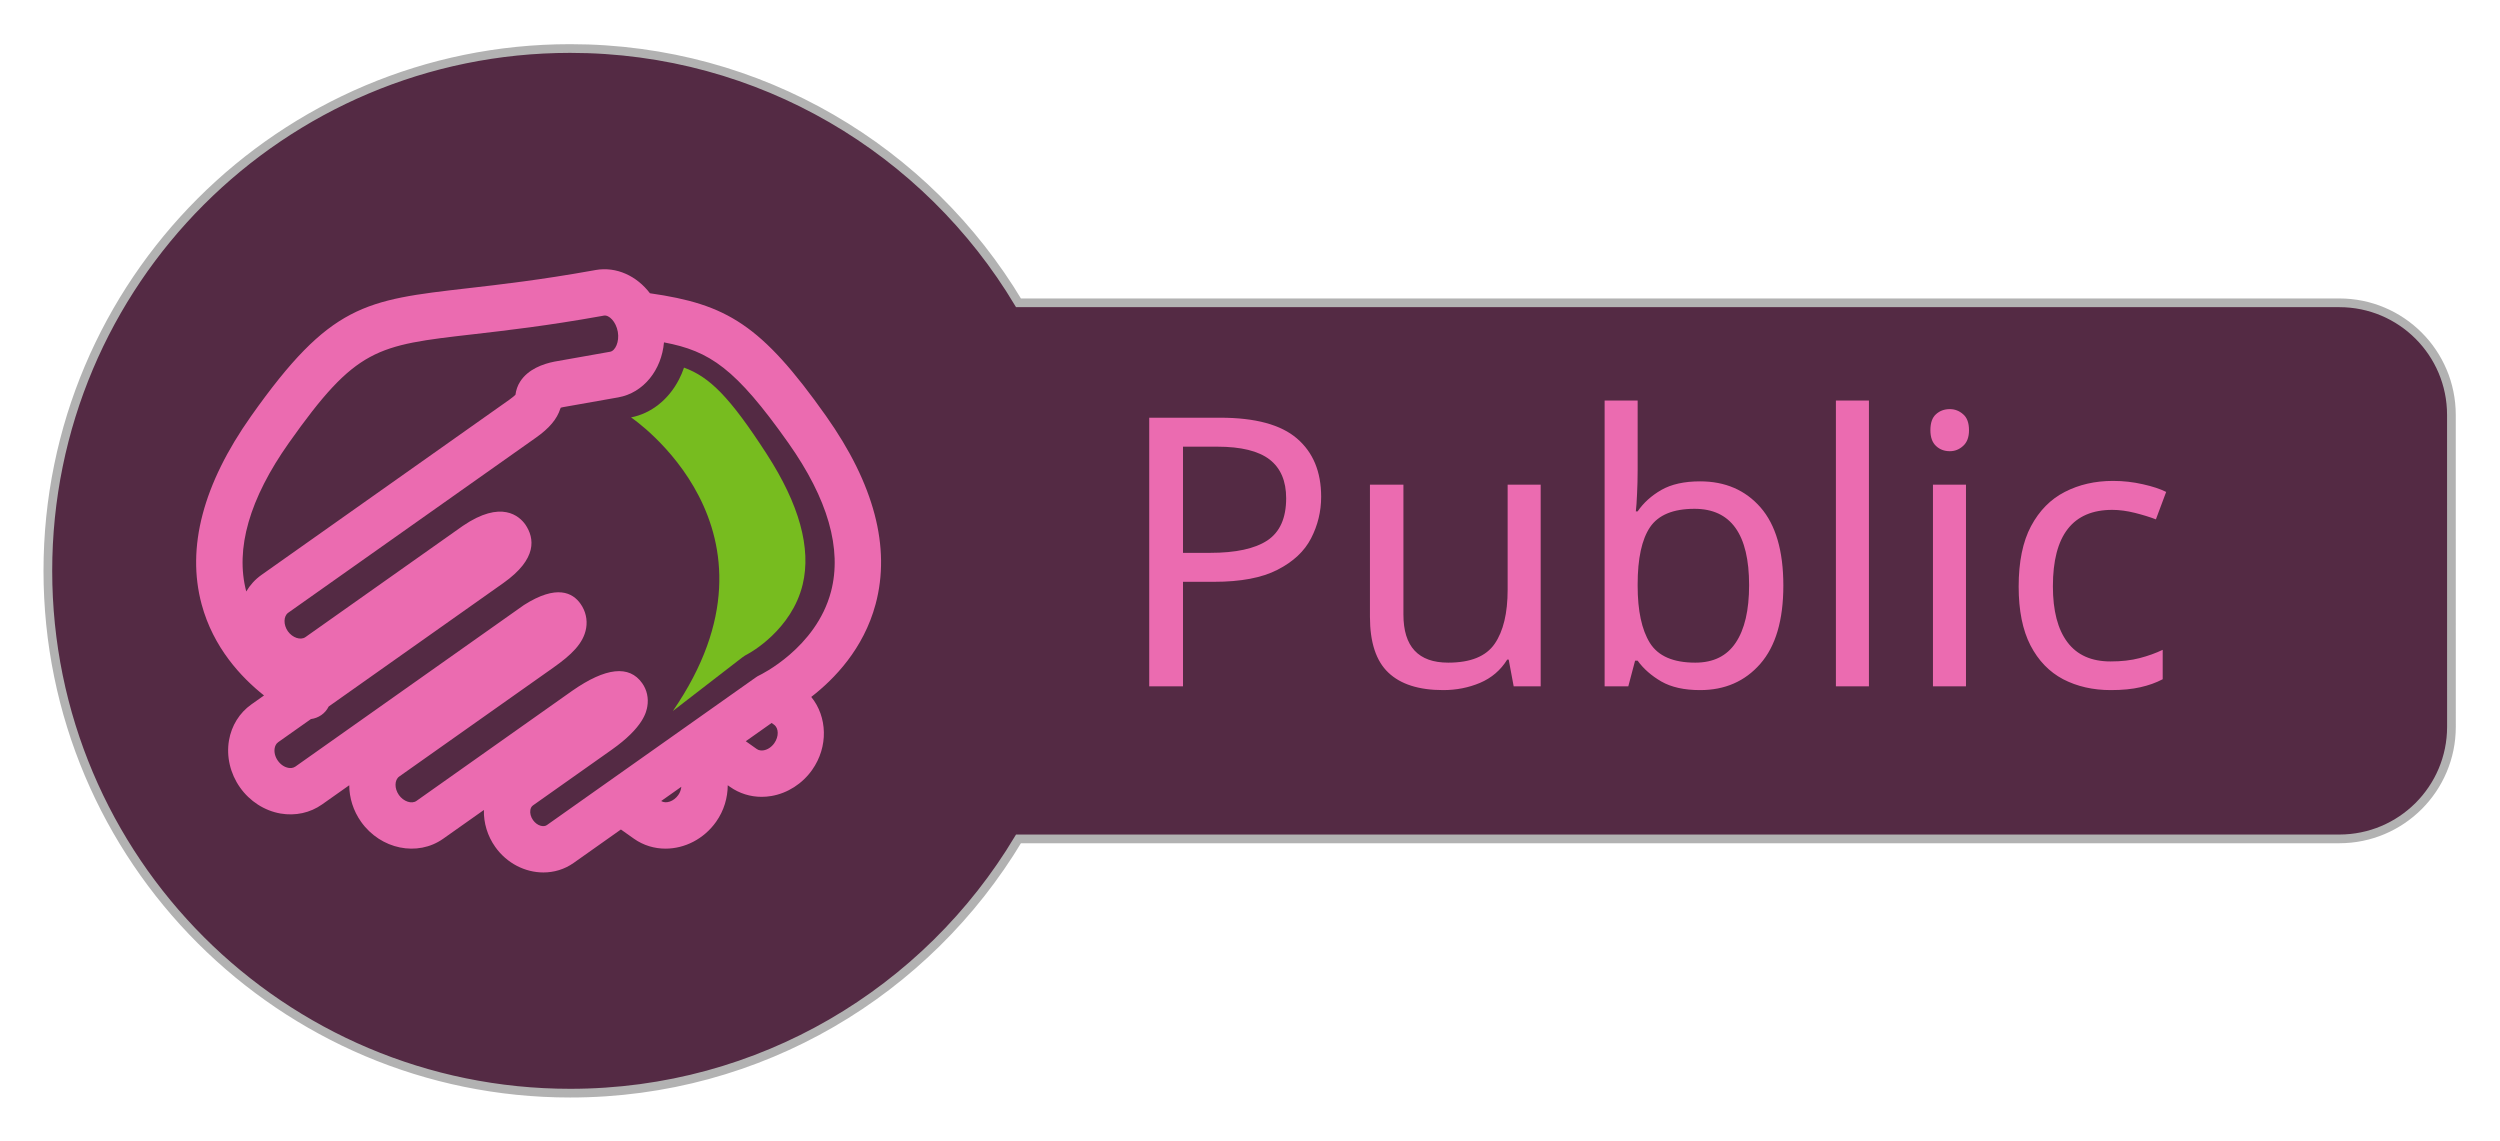
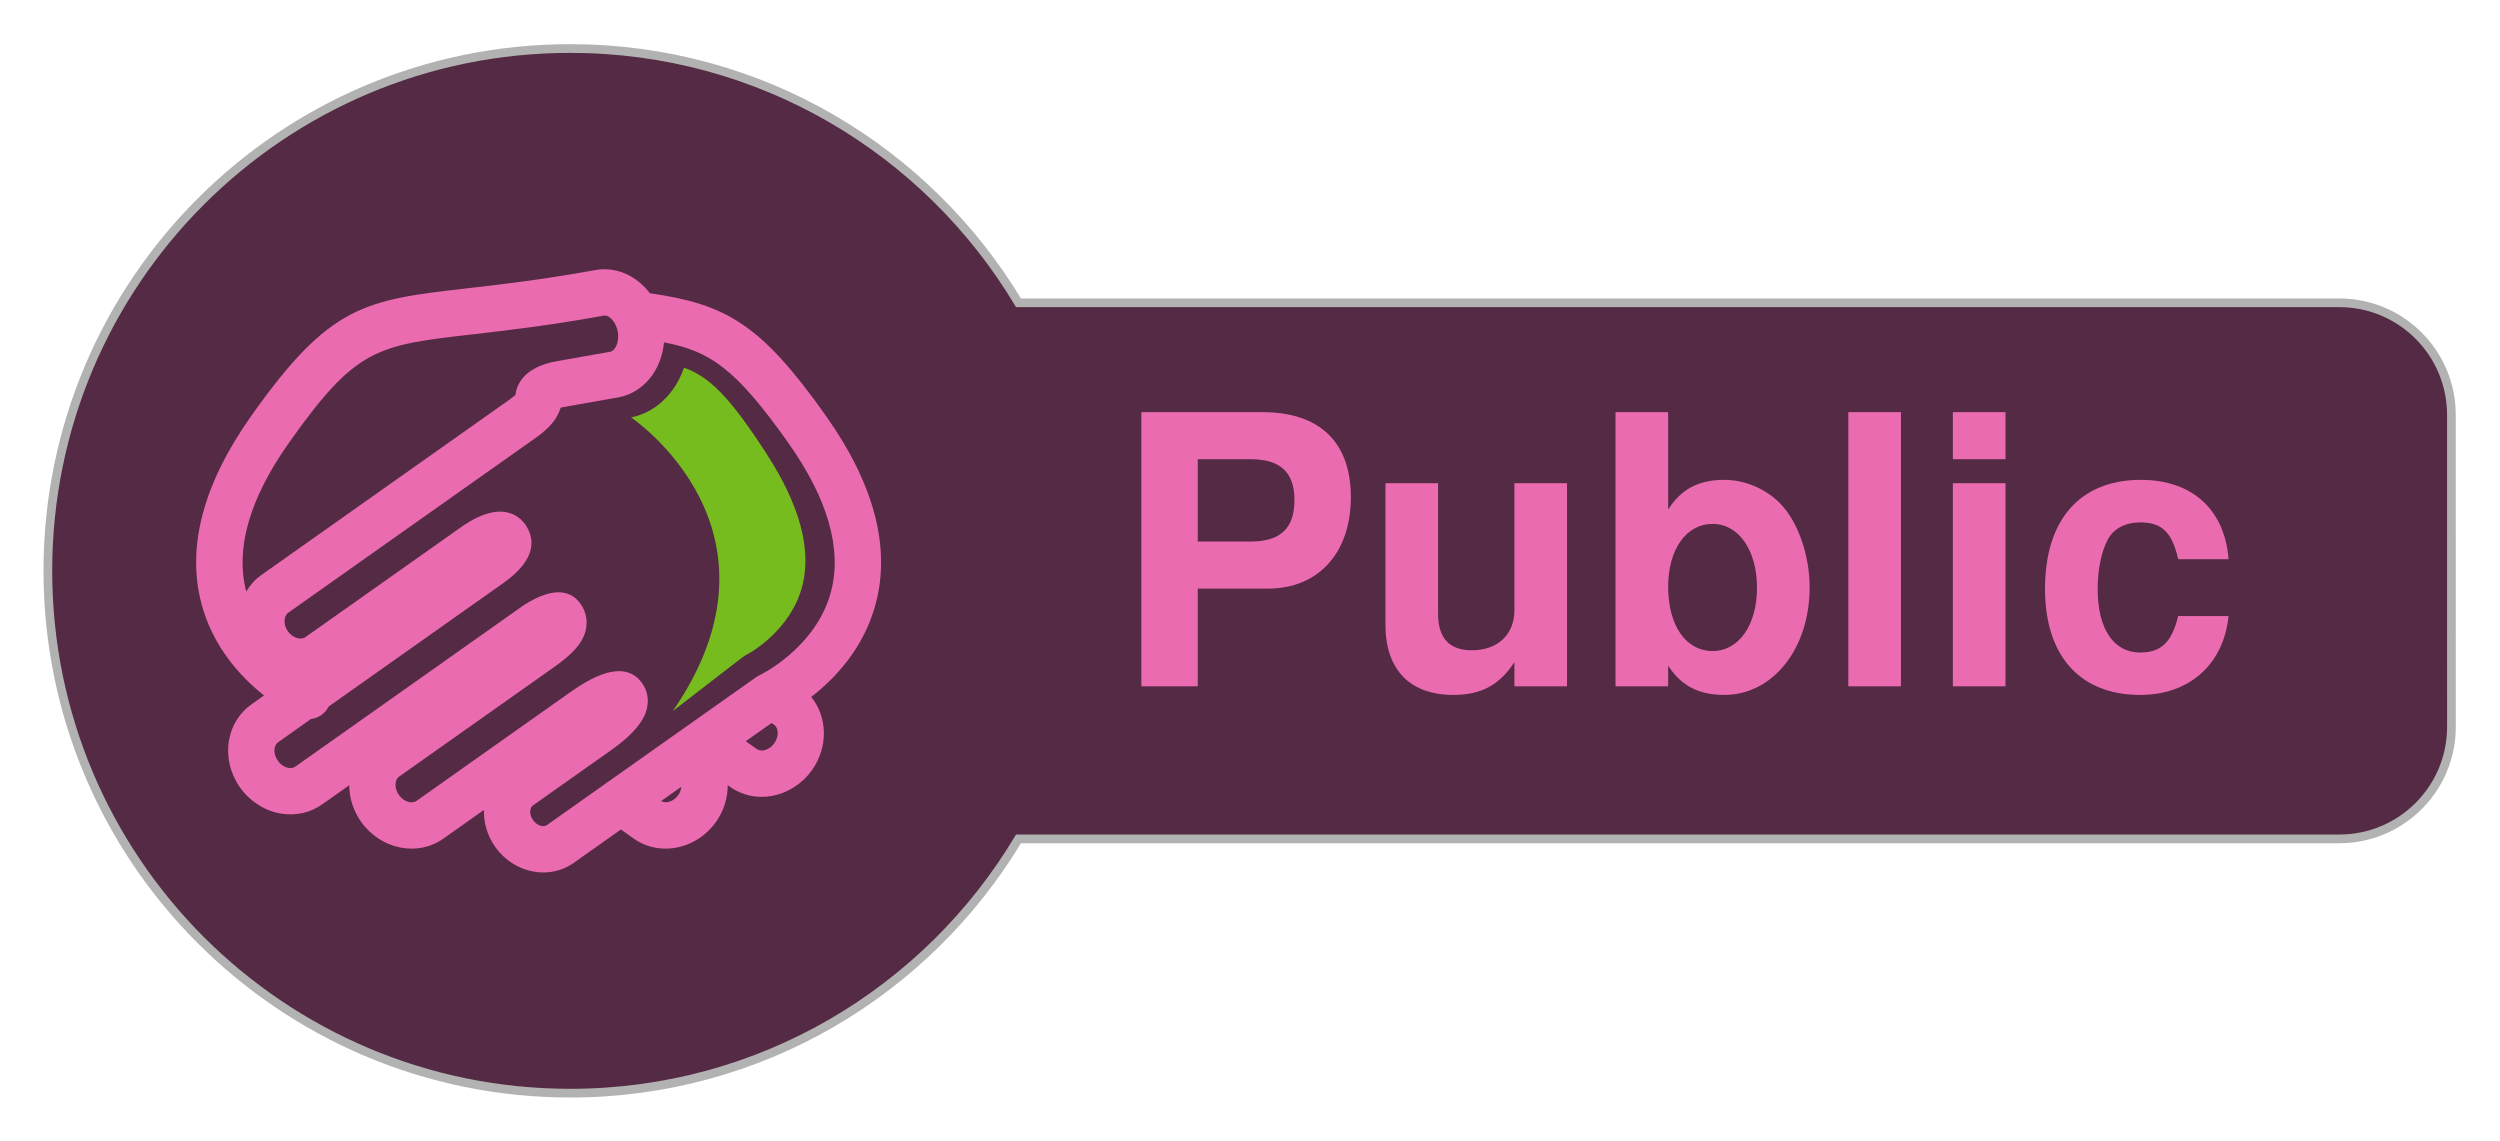
<svg xmlns="http://www.w3.org/2000/svg" version="1.1" id="Calque_1" x="0px" y="0px" viewBox="168.9 362.8 259 118.2" enable-background="new 0 0 595.28 841.89" xml:space="preserve">
  <path fill="#542A44" stroke="#B2B2B2" stroke-width="0.902" stroke-miterlimit="10" d="M422.866,405.782  c0-6.412-5.195-11.611-11.613-11.611H274.416c-9.455-15.779-26.711-26.344-46.445-26.344c-29.887,0-54.113,24.229-54.113,54.113  c0,29.886,24.227,54.111,54.113,54.111c19.734,0,36.99-10.564,46.445-26.342h136.837c6.414-0.002,11.617-5.195,11.617-11.613  L422.866,405.782z" />
-   <text transform="matrix(1 0 0 1 284.1777 433.9033)" fill="#EB6BB0" font-family="'SFUIText-Bold'" font-size="38.961">Public</text>
+   <text transform="matrix(1 0 0 1 284.1777 433.9033)" fill="#EB6BB0" font-family="-apple-system,BlinkMacSystemFont,'SF Pro Text','SFUIText-Bold',Helvetica,Arial,sans-serif" font-weight="700" font-size="38.961">Public</text>
  <path fill="#77BC1F" d="M238.607,436.463l7.146-5.518c0.205-0.158,0.432-0.303,0.674-0.422c0.145-0.078,4.49-2.447,5.631-7.174  c0.904-3.748-0.35-8.296-3.729-13.517c-3.842-5.938-5.916-7.979-8.566-8.947c-0.143,0.426-0.316,0.834-0.52,1.227  c-1.082,2.098-2.893,3.529-4.967,3.93C234.277,406.042,251.564,417.635,238.607,436.463z" />
  <path fill="#EB6BB0" d="M254.484,405.907c-6.719-9.504-10.314-11.586-18.25-12.725c-1.357-1.783-3.457-2.791-5.631-2.408  l-0.27,0.049c-5.402,0.971-9.592,1.451-12.961,1.838c-10.658,1.225-14.252,1.637-22.457,13.246  c-4.982,7.049-6.707,13.607-5.129,19.49c1.207,4.49,4.098,7.576,6.467,9.453l-1.307,0.924c-1.234,0.873-2.059,2.197-2.324,3.732  c-0.285,1.668,0.133,3.445,1.141,4.869c1.008,1.434,2.539,2.418,4.203,2.707c1.539,0.264,3.068-0.07,4.305-0.945l2.812-1.986  c0.004,1.295,0.402,2.625,1.225,3.787c2.025,2.857,5.848,3.641,8.508,1.754l4.217-2.98c-0.039,1.338,0.371,2.695,1.17,3.824  c1.217,1.719,3.115,2.65,4.992,2.65c1.096,0,2.186-0.318,3.127-0.982l4.904-3.469l1.355,0.959c0.982,0.693,2.121,1.025,3.268,1.025  c1.969,0,3.963-0.979,5.24-2.783c0.822-1.164,1.199-2.49,1.205-3.785l0.234,0.166c0.961,0.68,2.098,1.035,3.277,1.035  c0.338,0,0.68-0.029,1.023-0.088c1.666-0.287,3.201-1.271,4.209-2.701c1.701-2.406,1.574-5.512-0.092-7.561  c2.404-1.859,5.426-4.99,6.666-9.607C261.193,419.512,259.467,412.956,254.484,405.907z M198.834,408.676  c6.969-9.855,9.057-10.094,19.088-11.246c3.434-0.395,7.709-0.885,13.268-1.883l0.264-0.049c0.537-0.105,1.264,0.623,1.451,1.672  c0.184,1.055-0.273,1.98-0.791,2.07l-5.771,1.023c-1.17,0.23-2.734,0.779-3.557,2.074c-0.268,0.418-0.424,0.881-0.484,1.359  c-0.115,0.113-0.287,0.268-0.621,0.506l-25.693,18.16c-0.658,0.465-1.186,1.053-1.576,1.715  C193.252,419.655,194.738,414.473,198.834,408.676z M237.396,445.787l2.09-1.477c-0.035,0.287-0.123,0.584-0.316,0.854  C238.699,445.832,237.896,446.098,237.396,445.787z M249.117,439.793c-0.281,0.398-0.682,0.668-1.102,0.74  c-0.193,0.031-0.473,0.037-0.709-0.131l-1.143-0.811l2.678-1.893l0.242,0.176C249.588,438.229,249.604,439.105,249.117,439.793z   M254.988,424.105c-1.547,5.844-7.352,8.627-7.404,8.65c-0.133,0.062-0.262,0.137-0.381,0.223l-21.652,15.305  c-0.334,0.236-1.006,0.08-1.43-0.521c-0.234-0.328-0.332-0.713-0.275-1.053c0.025-0.145,0.09-0.342,0.264-0.465l8.158-5.766  c3.324-2.346,3.604-3.967,3.695-4.5c0.145-0.857-0.045-1.713-0.531-2.396c-1.338-1.898-3.768-1.641-7.242,0.779l-16.143,11.412  c-0.5,0.352-1.346,0.061-1.818-0.607c-0.484-0.686-0.467-1.564,0.031-1.918l15.967-11.283c1.842-1.303,3.127-2.496,3.398-4.09  c0.15-0.885-0.057-1.781-0.582-2.52c-0.799-1.137-2.455-2.047-5.863,0.127l-23.68,16.736c-0.246,0.17-0.525,0.168-0.715,0.133  c-0.416-0.072-0.814-0.34-1.1-0.742c-0.283-0.4-0.402-0.869-0.33-1.291c0.033-0.191,0.123-0.455,0.361-0.625l3.396-2.398  c0.771-0.102,1.475-0.557,1.84-1.301l18.084-12.783c3.576-2.527,3.238-4.667,2.295-6.062c-0.617-0.869-2.473-2.602-6.488,0.137  l-16.303,11.521c-0.494,0.348-1.34,0.066-1.816-0.605c-0.477-0.674-0.459-1.57,0.033-1.92l25.691-18.158  c1.377-0.973,2.162-1.924,2.494-2.967c0.016-0.041,0.043-0.078,0.055-0.121c0.07-0.02,0.146-0.039,0.23-0.055l5.719-1.012  c2.641-0.469,4.496-2.855,4.742-5.699c4.754,0.898,7.42,2.691,12.877,10.406C254.67,414.485,256.158,419.676,254.988,424.105z" />
</svg>
